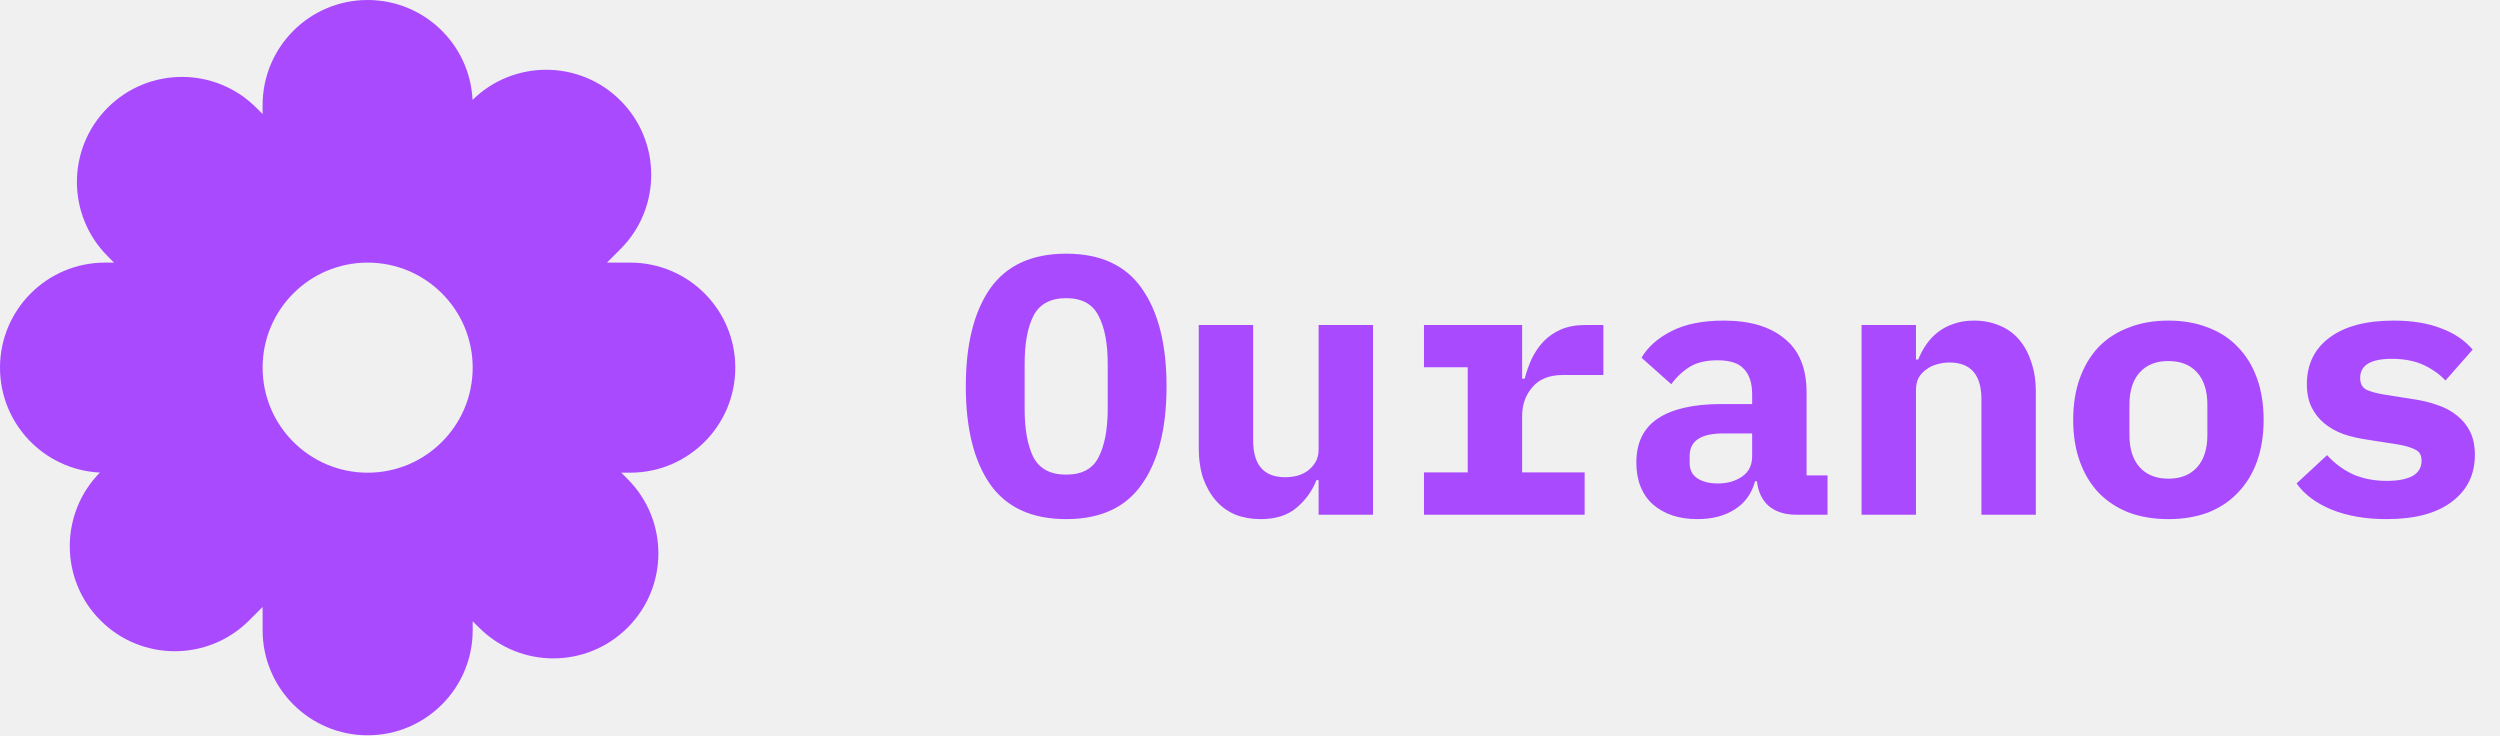
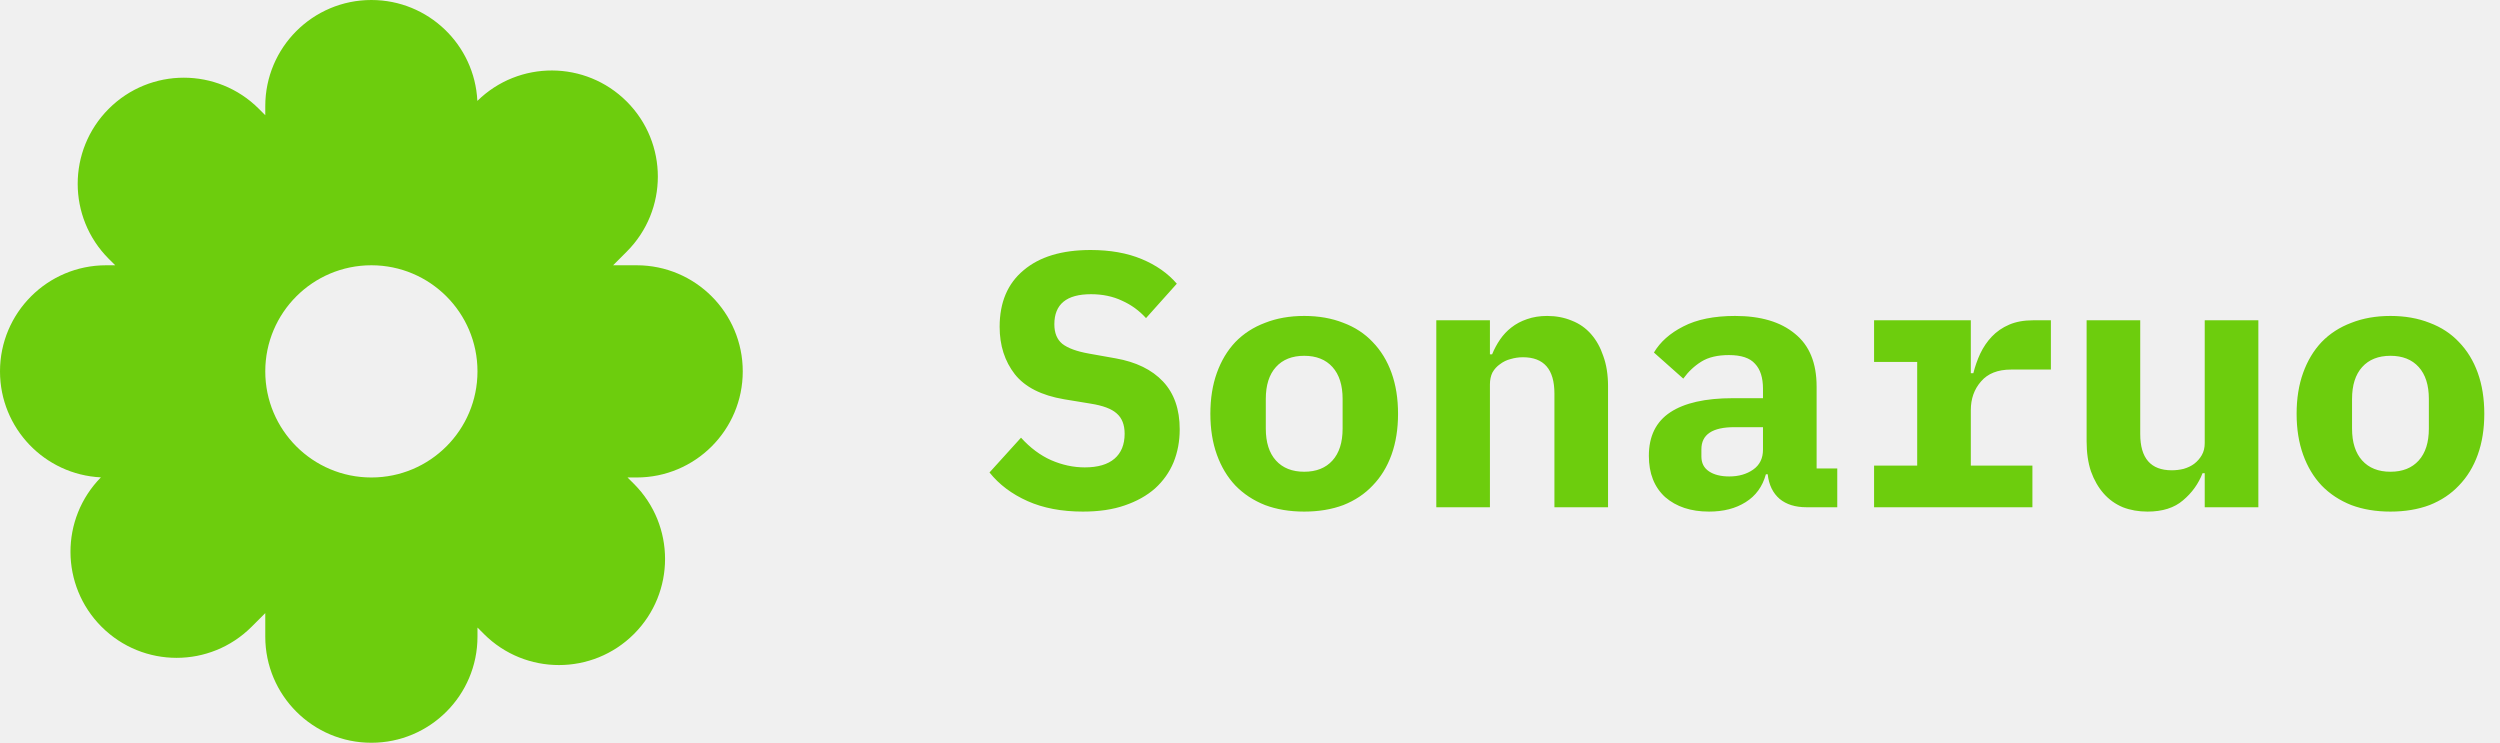
- <svg xmlns="http://www.w3.org/2000/svg" width="136" height="40" viewBox="0 0 136 40" fill="none">
-   <path d="M58 28.24C56.133 28.24 54.753 27.607 53.86 26.34C52.98 25.073 52.54 23.3 52.54 21.02C52.54 18.74 52.98 16.967 53.86 15.7C54.753 14.433 56.133 13.8 58 13.8C59.867 13.8 61.24 14.433 62.12 15.7C63.013 16.967 63.46 18.74 63.46 21.02C63.46 23.3 63.013 25.073 62.12 26.34C61.24 27.607 59.867 28.24 58 28.24ZM58 25.82C58.853 25.82 59.44 25.507 59.76 24.88C60.093 24.24 60.26 23.353 60.26 22.22V19.8C60.26 18.68 60.093 17.807 59.76 17.18C59.44 16.54 58.853 16.22 58 16.22C57.147 16.22 56.553 16.54 56.22 17.18C55.9 17.807 55.74 18.68 55.74 19.8V22.24C55.74 23.36 55.9 24.24 56.22 24.88C56.553 25.507 57.147 25.82 58 25.82ZM71.732 26.12H71.612C71.385 26.707 71.025 27.207 70.532 27.62C70.052 28.033 69.399 28.24 68.572 28.24C68.079 28.24 67.626 28.16 67.212 28C66.799 27.827 66.445 27.573 66.152 27.24C65.859 26.907 65.626 26.5 65.452 26.02C65.292 25.54 65.212 24.987 65.212 24.36V17.68H68.172V23.96C68.172 25.293 68.752 25.96 69.912 25.96C70.139 25.96 70.359 25.933 70.572 25.88C70.799 25.813 70.992 25.72 71.152 25.6C71.326 25.467 71.466 25.307 71.572 25.12C71.679 24.933 71.732 24.713 71.732 24.46V17.68H74.692V28H71.732V26.12ZM77.464 25.7H79.844V19.98H77.464V17.68H82.804V20.6H82.944C83.038 20.227 83.164 19.867 83.324 19.52C83.498 19.16 83.711 18.847 83.964 18.58C84.231 18.3 84.551 18.08 84.924 17.92C85.298 17.76 85.738 17.68 86.244 17.68H87.224V20.4H85.024C84.291 20.4 83.738 20.62 83.364 21.06C82.991 21.487 82.804 22.013 82.804 22.64V25.7H86.204V28H77.464V25.7ZM97.717 28C97.103 28 96.61 27.847 96.237 27.54C95.863 27.22 95.643 26.767 95.577 26.18H95.477C95.29 26.86 94.917 27.373 94.357 27.72C93.81 28.067 93.137 28.24 92.337 28.24C91.337 28.24 90.53 27.973 89.917 27.44C89.317 26.893 89.017 26.133 89.017 25.16C89.017 24.08 89.41 23.28 90.197 22.76C90.983 22.24 92.137 21.98 93.657 21.98H95.317V21.46C95.317 20.847 95.17 20.387 94.877 20.08C94.597 19.76 94.117 19.6 93.437 19.6C92.81 19.6 92.303 19.72 91.917 19.96C91.53 20.2 91.197 20.513 90.917 20.9L89.297 19.46C89.643 18.873 90.183 18.393 90.917 18.02C91.663 17.633 92.617 17.44 93.777 17.44C95.19 17.44 96.29 17.767 97.077 18.42C97.877 19.06 98.277 20.033 98.277 21.34V25.86H99.417V28H97.717ZM93.457 26.3C93.977 26.3 94.417 26.173 94.777 25.92C95.137 25.667 95.317 25.3 95.317 24.82V23.58H93.737C92.523 23.58 91.917 23.987 91.917 24.8V25.2C91.917 25.56 92.057 25.833 92.337 26.02C92.617 26.207 92.99 26.3 93.457 26.3ZM101.269 28V17.68H104.229V19.56H104.349C104.469 19.267 104.615 18.993 104.789 18.74C104.962 18.487 105.169 18.267 105.409 18.08C105.662 17.88 105.949 17.727 106.269 17.62C106.602 17.5 106.975 17.44 107.389 17.44C107.882 17.44 108.335 17.527 108.749 17.7C109.162 17.86 109.515 18.107 109.809 18.44C110.102 18.773 110.329 19.18 110.489 19.66C110.662 20.14 110.749 20.693 110.749 21.32V28H107.789V21.72C107.789 20.387 107.209 19.72 106.049 19.72C105.822 19.72 105.595 19.753 105.369 19.82C105.155 19.873 104.962 19.967 104.789 20.1C104.615 20.22 104.475 20.373 104.369 20.56C104.275 20.747 104.229 20.967 104.229 21.22V28H101.269ZM117.961 28.24C117.161 28.24 116.441 28.12 115.801 27.88C115.161 27.627 114.614 27.267 114.161 26.8C113.721 26.333 113.381 25.767 113.141 25.1C112.901 24.433 112.781 23.68 112.781 22.84C112.781 22 112.901 21.247 113.141 20.58C113.381 19.913 113.721 19.347 114.161 18.88C114.614 18.413 115.161 18.06 115.801 17.82C116.441 17.567 117.161 17.44 117.961 17.44C118.761 17.44 119.481 17.567 120.121 17.82C120.761 18.06 121.301 18.413 121.741 18.88C122.194 19.347 122.541 19.913 122.781 20.58C123.021 21.247 123.141 22 123.141 22.84C123.141 23.68 123.021 24.433 122.781 25.1C122.541 25.767 122.194 26.333 121.741 26.8C121.301 27.267 120.761 27.627 120.121 27.88C119.481 28.12 118.761 28.24 117.961 28.24ZM117.961 26.04C118.628 26.04 119.148 25.833 119.521 25.42C119.894 25.007 120.081 24.42 120.081 23.66V22.02C120.081 21.26 119.894 20.673 119.521 20.26C119.148 19.847 118.628 19.64 117.961 19.64C117.294 19.64 116.774 19.847 116.401 20.26C116.028 20.673 115.841 21.26 115.841 22.02V23.66C115.841 24.42 116.028 25.007 116.401 25.42C116.774 25.833 117.294 26.04 117.961 26.04ZM129.833 28.24C128.686 28.24 127.686 28.067 126.833 27.72C125.993 27.373 125.36 26.9 124.933 26.3L126.593 24.76C126.993 25.2 127.46 25.547 127.993 25.8C128.54 26.04 129.16 26.16 129.853 26.16C130.44 26.16 130.9 26.073 131.233 25.9C131.566 25.713 131.733 25.433 131.733 25.06C131.733 24.767 131.62 24.567 131.393 24.46C131.166 24.34 130.853 24.247 130.453 24.18L128.793 23.92C128.326 23.853 127.893 23.753 127.493 23.62C127.093 23.473 126.746 23.28 126.453 23.04C126.16 22.8 125.926 22.507 125.753 22.16C125.58 21.813 125.493 21.393 125.493 20.9C125.493 19.82 125.906 18.973 126.733 18.36C127.56 17.747 128.72 17.44 130.213 17.44C131.226 17.44 132.086 17.58 132.793 17.86C133.513 18.127 134.086 18.513 134.513 19.02L133.033 20.7C132.726 20.367 132.333 20.087 131.853 19.86C131.373 19.633 130.793 19.52 130.113 19.52C128.966 19.52 128.393 19.867 128.393 20.56C128.393 20.867 128.506 21.08 128.733 21.2C128.96 21.307 129.273 21.393 129.673 21.46L131.313 21.72C131.78 21.787 132.213 21.893 132.613 22.04C133.013 22.173 133.36 22.36 133.653 22.6C133.96 22.84 134.2 23.133 134.373 23.48C134.546 23.827 134.633 24.247 134.633 24.74C134.633 25.82 134.213 26.673 133.373 27.3C132.546 27.927 131.366 28.24 129.833 28.24Z" fill="#A94AFF" />
-   <path fill-rule="evenodd" clip-rule="evenodd" d="M20 0C16.844 0 14.286 2.558 14.286 5.714V6.205L13.939 5.858C11.707 3.626 8.089 3.626 5.858 5.858C3.626 8.089 3.626 11.707 5.858 13.939L6.204 14.286H5.714C2.558 14.286 0 16.844 0 20C0 23.062 2.408 25.561 5.434 25.707C3.238 27.942 3.249 31.534 5.469 33.754C7.701 35.985 11.319 35.985 13.55 33.754L14.286 33.018V34.286C14.286 37.442 16.844 40 20 40C23.156 40 25.714 37.442 25.714 34.286V33.795L26.061 34.142C28.293 36.374 31.91 36.374 34.142 34.142C36.374 31.911 36.374 28.293 34.142 26.061L33.795 25.714H34.286C37.442 25.714 40 23.156 40 20C40 16.844 37.442 14.286 34.286 14.286H33.018L33.754 13.55C35.985 11.319 35.985 7.701 33.754 5.469C31.534 3.249 27.942 3.238 25.707 5.434C25.561 2.408 23.062 0 20 0ZM20 25.714C23.156 25.714 25.714 23.156 25.714 20C25.714 16.844 23.156 14.286 20 14.286C16.844 14.286 14.286 16.844 14.286 20C14.286 23.156 16.844 25.714 20 25.714Z" fill="#A94AFF" />
+ <svg xmlns="http://www.w3.org/2000/svg" width="138" height="41" viewBox="0 0 138 41" fill="none">
+   <path d="M59.78 28.24C58.607 28.24 57.587 28.047 56.72 27.66C55.853 27.273 55.153 26.747 54.62 26.08L56.36 24.16C56.867 24.72 57.42 25.133 58.02 25.4C58.633 25.667 59.253 25.8 59.88 25.8C60.6 25.8 61.147 25.64 61.52 25.32C61.893 25 62.08 24.54 62.08 23.94C62.08 23.447 61.933 23.073 61.64 22.82C61.36 22.567 60.88 22.387 60.2 22.28L58.74 22.04C57.487 21.827 56.58 21.367 56.02 20.66C55.46 19.94 55.18 19.067 55.18 18.04C55.18 16.693 55.62 15.653 56.5 14.92C57.38 14.173 58.613 13.8 60.2 13.8C61.28 13.8 62.22 13.967 63.02 14.3C63.82 14.633 64.467 15.087 64.96 15.66L63.26 17.56C62.887 17.147 62.447 16.827 61.94 16.6C61.433 16.36 60.86 16.24 60.22 16.24C58.873 16.24 58.2 16.793 58.2 17.9C58.2 18.38 58.347 18.74 58.64 18.98C58.947 19.22 59.44 19.4 60.12 19.52L61.58 19.78C62.713 19.98 63.587 20.407 64.2 21.06C64.813 21.713 65.12 22.593 65.12 23.7C65.12 24.353 65.007 24.96 64.78 25.52C64.553 26.067 64.213 26.547 63.76 26.96C63.307 27.36 62.747 27.673 62.08 27.9C61.427 28.127 60.66 28.24 59.78 28.24ZM71.992 28.24C71.192 28.24 70.472 28.12 69.832 27.88C69.192 27.627 68.645 27.267 68.192 26.8C67.752 26.333 67.412 25.767 67.172 25.1C66.932 24.433 66.812 23.68 66.812 22.84C66.812 22 66.932 21.247 67.172 20.58C67.412 19.913 67.752 19.347 68.192 18.88C68.645 18.413 69.192 18.06 69.832 17.82C70.472 17.567 71.192 17.44 71.992 17.44C72.792 17.44 73.512 17.567 74.152 17.82C74.792 18.06 75.332 18.413 75.772 18.88C76.225 19.347 76.572 19.913 76.812 20.58C77.052 21.247 77.172 22 77.172 22.84C77.172 23.68 77.052 24.433 76.812 25.1C76.572 25.767 76.225 26.333 75.772 26.8C75.332 27.267 74.792 27.627 74.152 27.88C73.512 28.12 72.792 28.24 71.992 28.24ZM71.992 26.04C72.659 26.04 73.179 25.833 73.552 25.42C73.925 25.007 74.112 24.42 74.112 23.66V22.02C74.112 21.26 73.925 20.673 73.552 20.26C73.179 19.847 72.659 19.64 71.992 19.64C71.326 19.64 70.805 19.847 70.432 20.26C70.059 20.673 69.872 21.26 69.872 22.02V23.66C69.872 24.42 70.059 25.007 70.432 25.42C70.805 25.833 71.326 26.04 71.992 26.04ZM79.284 28V17.68H82.244V19.56H82.364C82.484 19.267 82.631 18.993 82.804 18.74C82.978 18.487 83.184 18.267 83.424 18.08C83.678 17.88 83.964 17.727 84.284 17.62C84.618 17.5 84.991 17.44 85.404 17.44C85.898 17.44 86.351 17.527 86.764 17.7C87.178 17.86 87.531 18.107 87.824 18.44C88.118 18.773 88.344 19.18 88.504 19.66C88.678 20.14 88.764 20.693 88.764 21.32V28H85.804V21.72C85.804 20.387 85.224 19.72 84.064 19.72C83.838 19.72 83.611 19.753 83.384 19.82C83.171 19.873 82.978 19.967 82.804 20.1C82.631 20.22 82.491 20.373 82.384 20.56C82.291 20.747 82.244 20.967 82.244 21.22V28H79.284ZM99.717 28C99.103 28 98.61 27.847 98.237 27.54C97.863 27.22 97.643 26.767 97.577 26.18H97.477C97.29 26.86 96.917 27.373 96.357 27.72C95.81 28.067 95.137 28.24 94.337 28.24C93.337 28.24 92.53 27.973 91.917 27.44C91.317 26.893 91.017 26.133 91.017 25.16C91.017 24.08 91.41 23.28 92.197 22.76C92.983 22.24 94.137 21.98 95.657 21.98H97.317V21.46C97.317 20.847 97.17 20.387 96.877 20.08C96.597 19.76 96.117 19.6 95.437 19.6C94.81 19.6 94.303 19.72 93.917 19.96C93.53 20.2 93.197 20.513 92.917 20.9L91.297 19.46C91.643 18.873 92.183 18.393 92.917 18.02C93.663 17.633 94.617 17.44 95.777 17.44C97.19 17.44 98.29 17.767 99.077 18.42C99.877 19.06 100.277 20.033 100.277 21.34V25.86H101.417V28H99.717ZM95.457 26.3C95.977 26.3 96.417 26.173 96.777 25.92C97.137 25.667 97.317 25.3 97.317 24.82V23.58H95.737C94.523 23.58 93.917 23.987 93.917 24.8V25.2C93.917 25.56 94.057 25.833 94.337 26.02C94.617 26.207 94.99 26.3 95.457 26.3ZM103.449 25.7H105.829V19.98H103.449V17.68H108.789V20.6H108.929C109.022 20.227 109.149 19.867 109.309 19.52C109.482 19.16 109.695 18.847 109.949 18.58C110.215 18.3 110.535 18.08 110.909 17.92C111.282 17.76 111.722 17.68 112.229 17.68H113.209V20.4H111.009C110.275 20.4 109.722 20.62 109.349 21.06C108.975 21.487 108.789 22.013 108.789 22.64V25.7H112.189V28H103.449V25.7ZM121.701 26.12H121.581C121.354 26.707 120.994 27.207 120.501 27.62C120.021 28.033 119.368 28.24 118.541 28.24C118.048 28.24 117.594 28.16 117.181 28C116.768 27.827 116.414 27.573 116.121 27.24C115.828 26.907 115.594 26.5 115.421 26.02C115.261 25.54 115.181 24.987 115.181 24.36V17.68H118.141V23.96C118.141 25.293 118.721 25.96 119.881 25.96C120.108 25.96 120.328 25.933 120.541 25.88C120.768 25.813 120.961 25.72 121.121 25.6C121.294 25.467 121.434 25.307 121.541 25.12C121.648 24.933 121.701 24.713 121.701 24.46V17.68H124.661V28H121.701V26.12ZM131.953 28.24C131.153 28.24 130.433 28.12 129.793 27.88C129.153 27.627 128.606 27.267 128.153 26.8C127.713 26.333 127.373 25.767 127.133 25.1C126.893 24.433 126.773 23.68 126.773 22.84C126.773 22 126.893 21.247 127.133 20.58C127.373 19.913 127.713 19.347 128.153 18.88C128.606 18.413 129.153 18.06 129.793 17.82C130.433 17.567 131.153 17.44 131.953 17.44C132.753 17.44 133.473 17.567 134.113 17.82C134.753 18.06 135.293 18.413 135.733 18.88C136.186 19.347 136.533 19.913 136.773 20.58C137.013 21.247 137.133 22 137.133 22.84C137.133 23.68 137.013 24.433 136.773 25.1C136.533 25.767 136.186 26.333 135.733 26.8C135.293 27.267 134.753 27.627 134.113 27.88C133.473 28.12 132.753 28.24 131.953 28.24ZM131.953 26.04C132.62 26.04 133.14 25.833 133.513 25.42C133.886 25.007 134.073 24.42 134.073 23.66V22.02C134.073 21.26 133.886 20.673 133.513 20.26C133.14 19.847 132.62 19.64 131.953 19.64C131.286 19.64 130.766 19.847 130.393 20.26C130.02 20.673 129.833 21.26 129.833 22.02V23.66C129.833 24.42 130.02 25.007 130.393 25.42C130.766 25.833 131.286 26.04 131.953 26.04Z" fill="#6DCD0D" />
+   <g clip-path="url(#clip0_898_5)">
+     <path fill-rule="evenodd" clip-rule="evenodd" d="M20.5 0C17.265 0 14.643 2.622 14.643 5.857V6.36L14.287 6.004C12 3.717 8.292 3.717 6.004 6.004C3.717 8.292 3.717 12 6.004 14.288L6.36 14.643H5.857C2.622 14.643 0 17.265 0 20.5C0 23.639 2.469 26.201 5.57 26.35C3.319 28.64 3.331 32.322 5.606 34.597C7.893 36.885 11.602 36.885 13.889 34.597L14.643 33.844V35.143C14.643 38.378 17.265 41 20.5 41C23.735 41 26.357 38.378 26.357 35.143V34.64L26.712 34.996C29 37.283 32.708 37.283 34.996 34.996C37.283 32.708 37.283 29 34.996 26.712L34.64 26.357H35.143C38.378 26.357 41 23.735 41 20.5C41 17.265 38.378 14.643 35.143 14.643H33.844L34.597 13.889C36.885 11.602 36.885 7.893 34.597 5.606C32.322 3.331 28.64 3.319 26.35 5.57C26.201 2.469 23.639 0 20.5 0ZM20.5 26.357C23.735 26.357 26.357 23.735 26.357 20.5C26.357 17.265 23.735 14.643 20.5 14.643C17.265 14.643 14.643 17.265 14.643 20.5C14.643 23.735 17.265 26.357 20.5 26.357Z" fill="#6DCD0D" />
+   </g>
+   <defs>
+     <clipPath id="clip0_898_5">
+       <rect width="41" height="41" fill="white" />
+     </clipPath>
+   </defs>
</svg>
